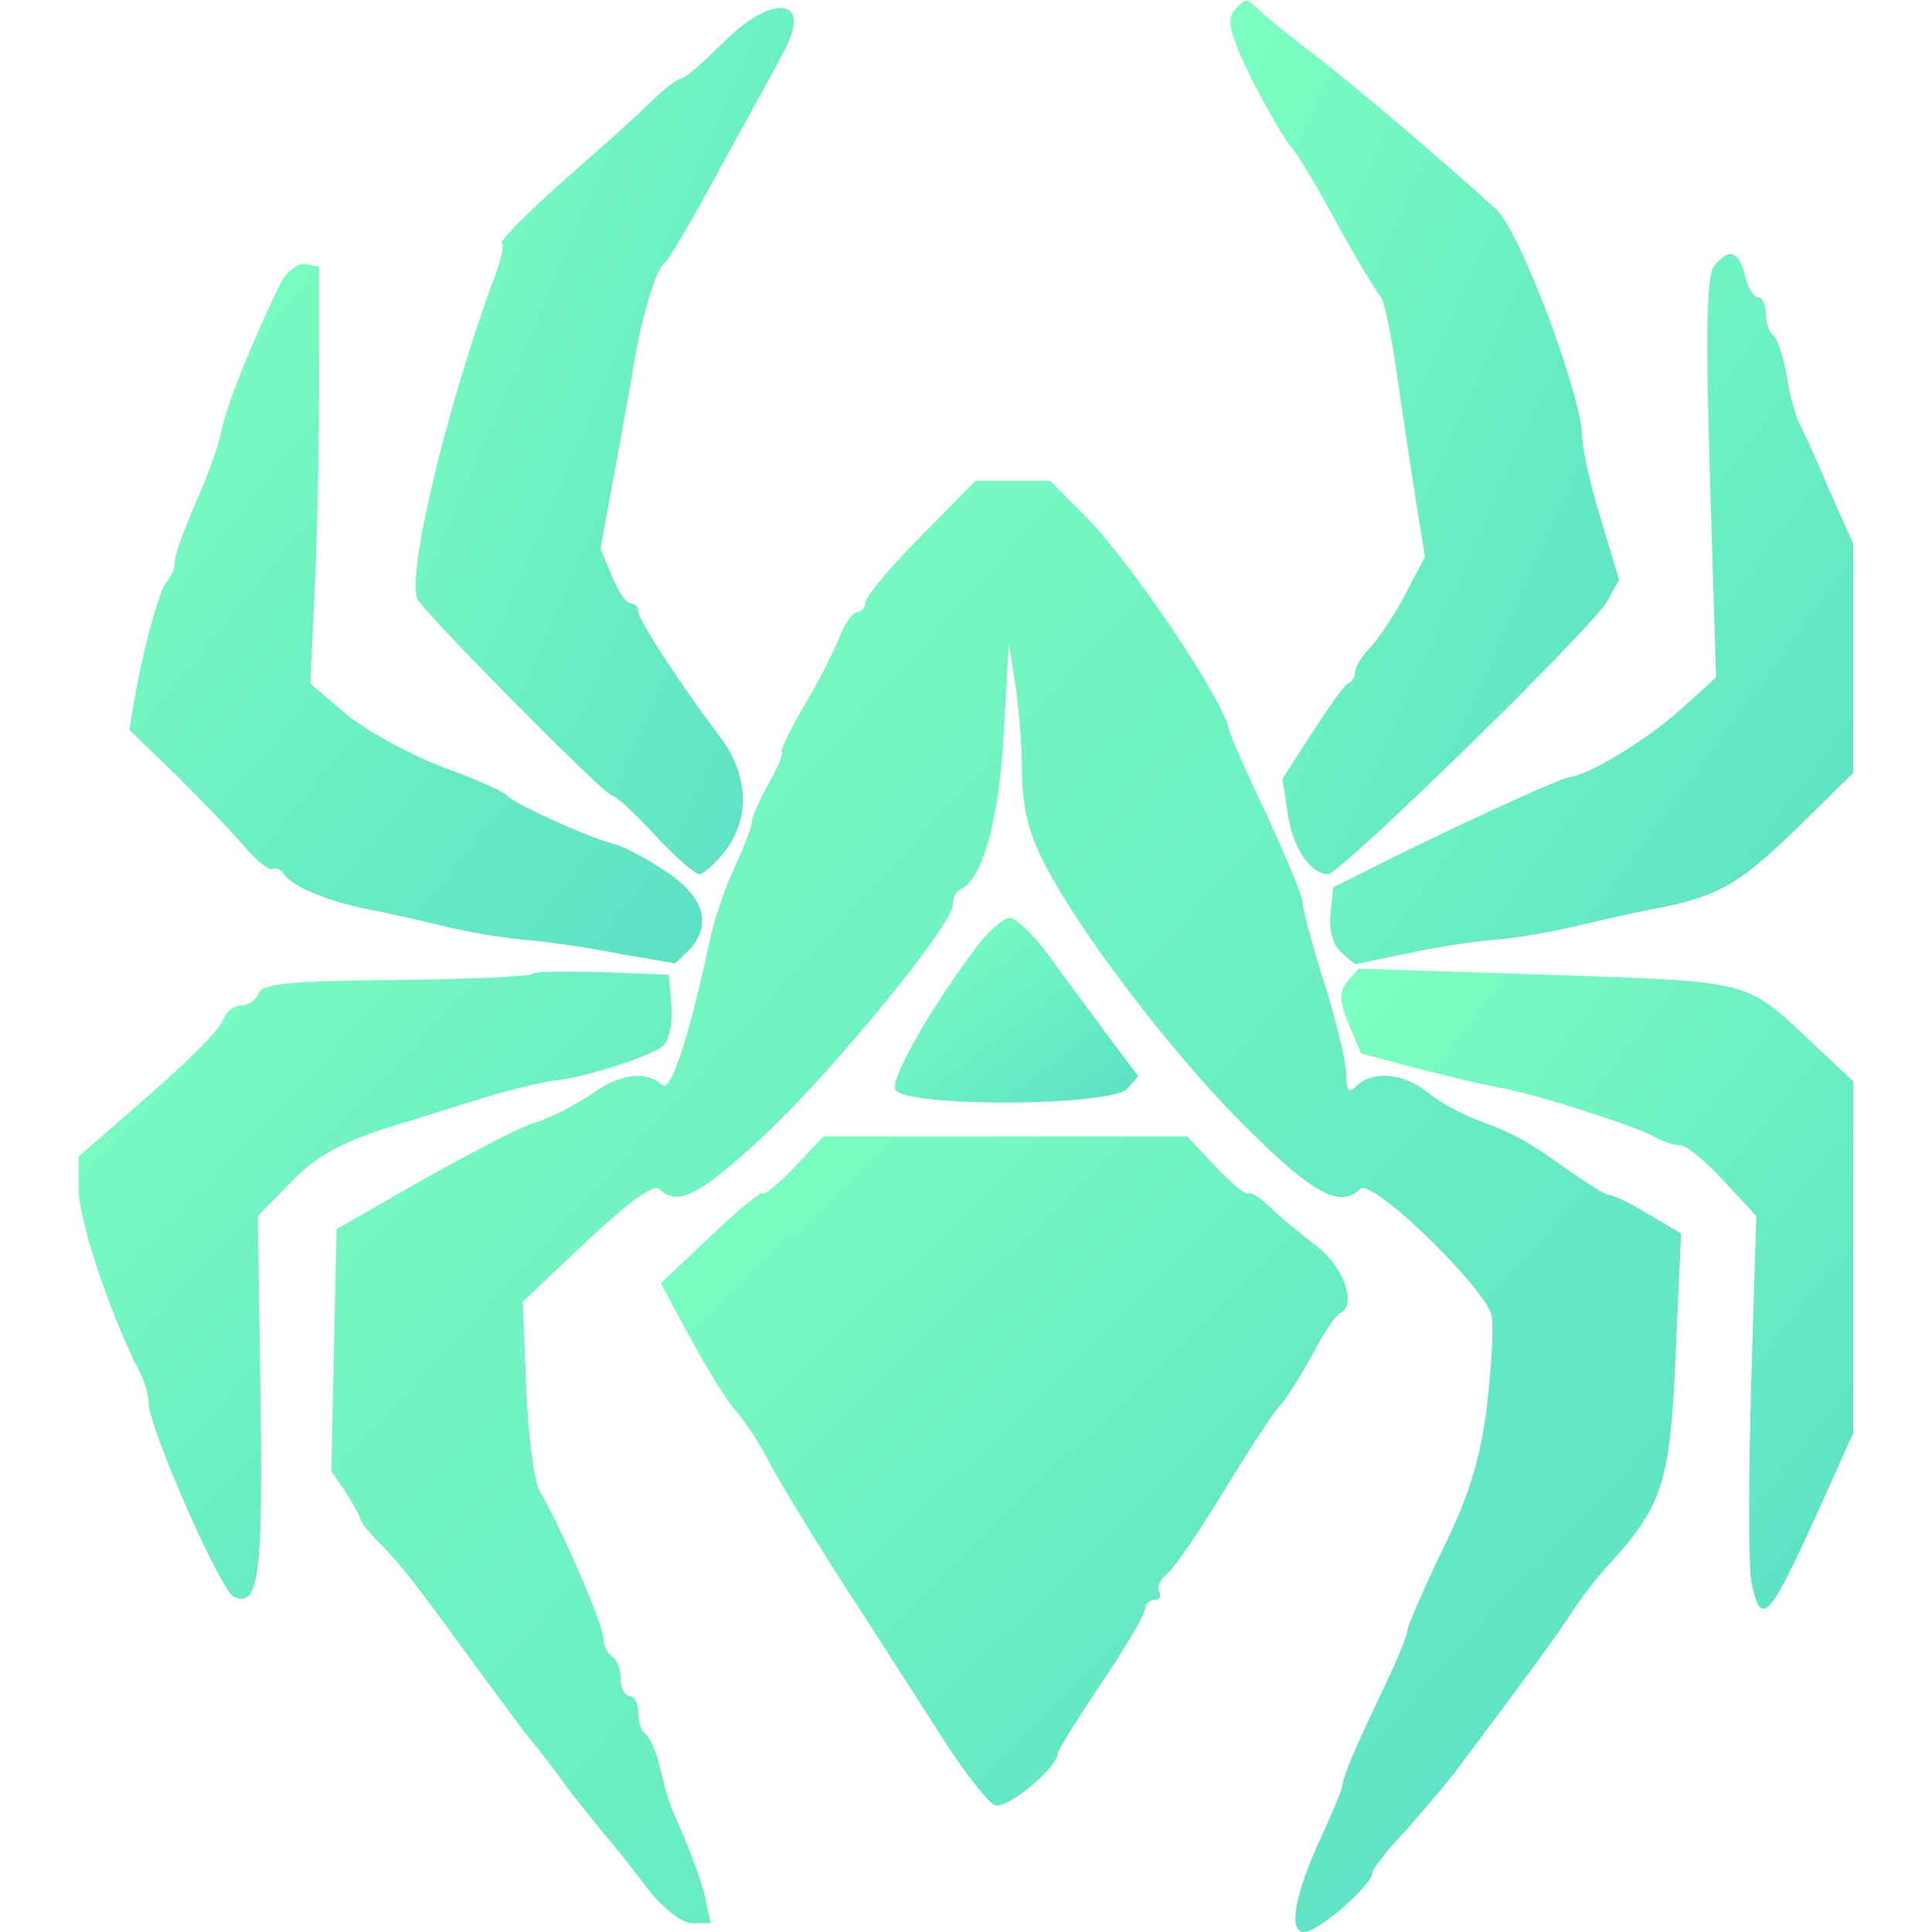
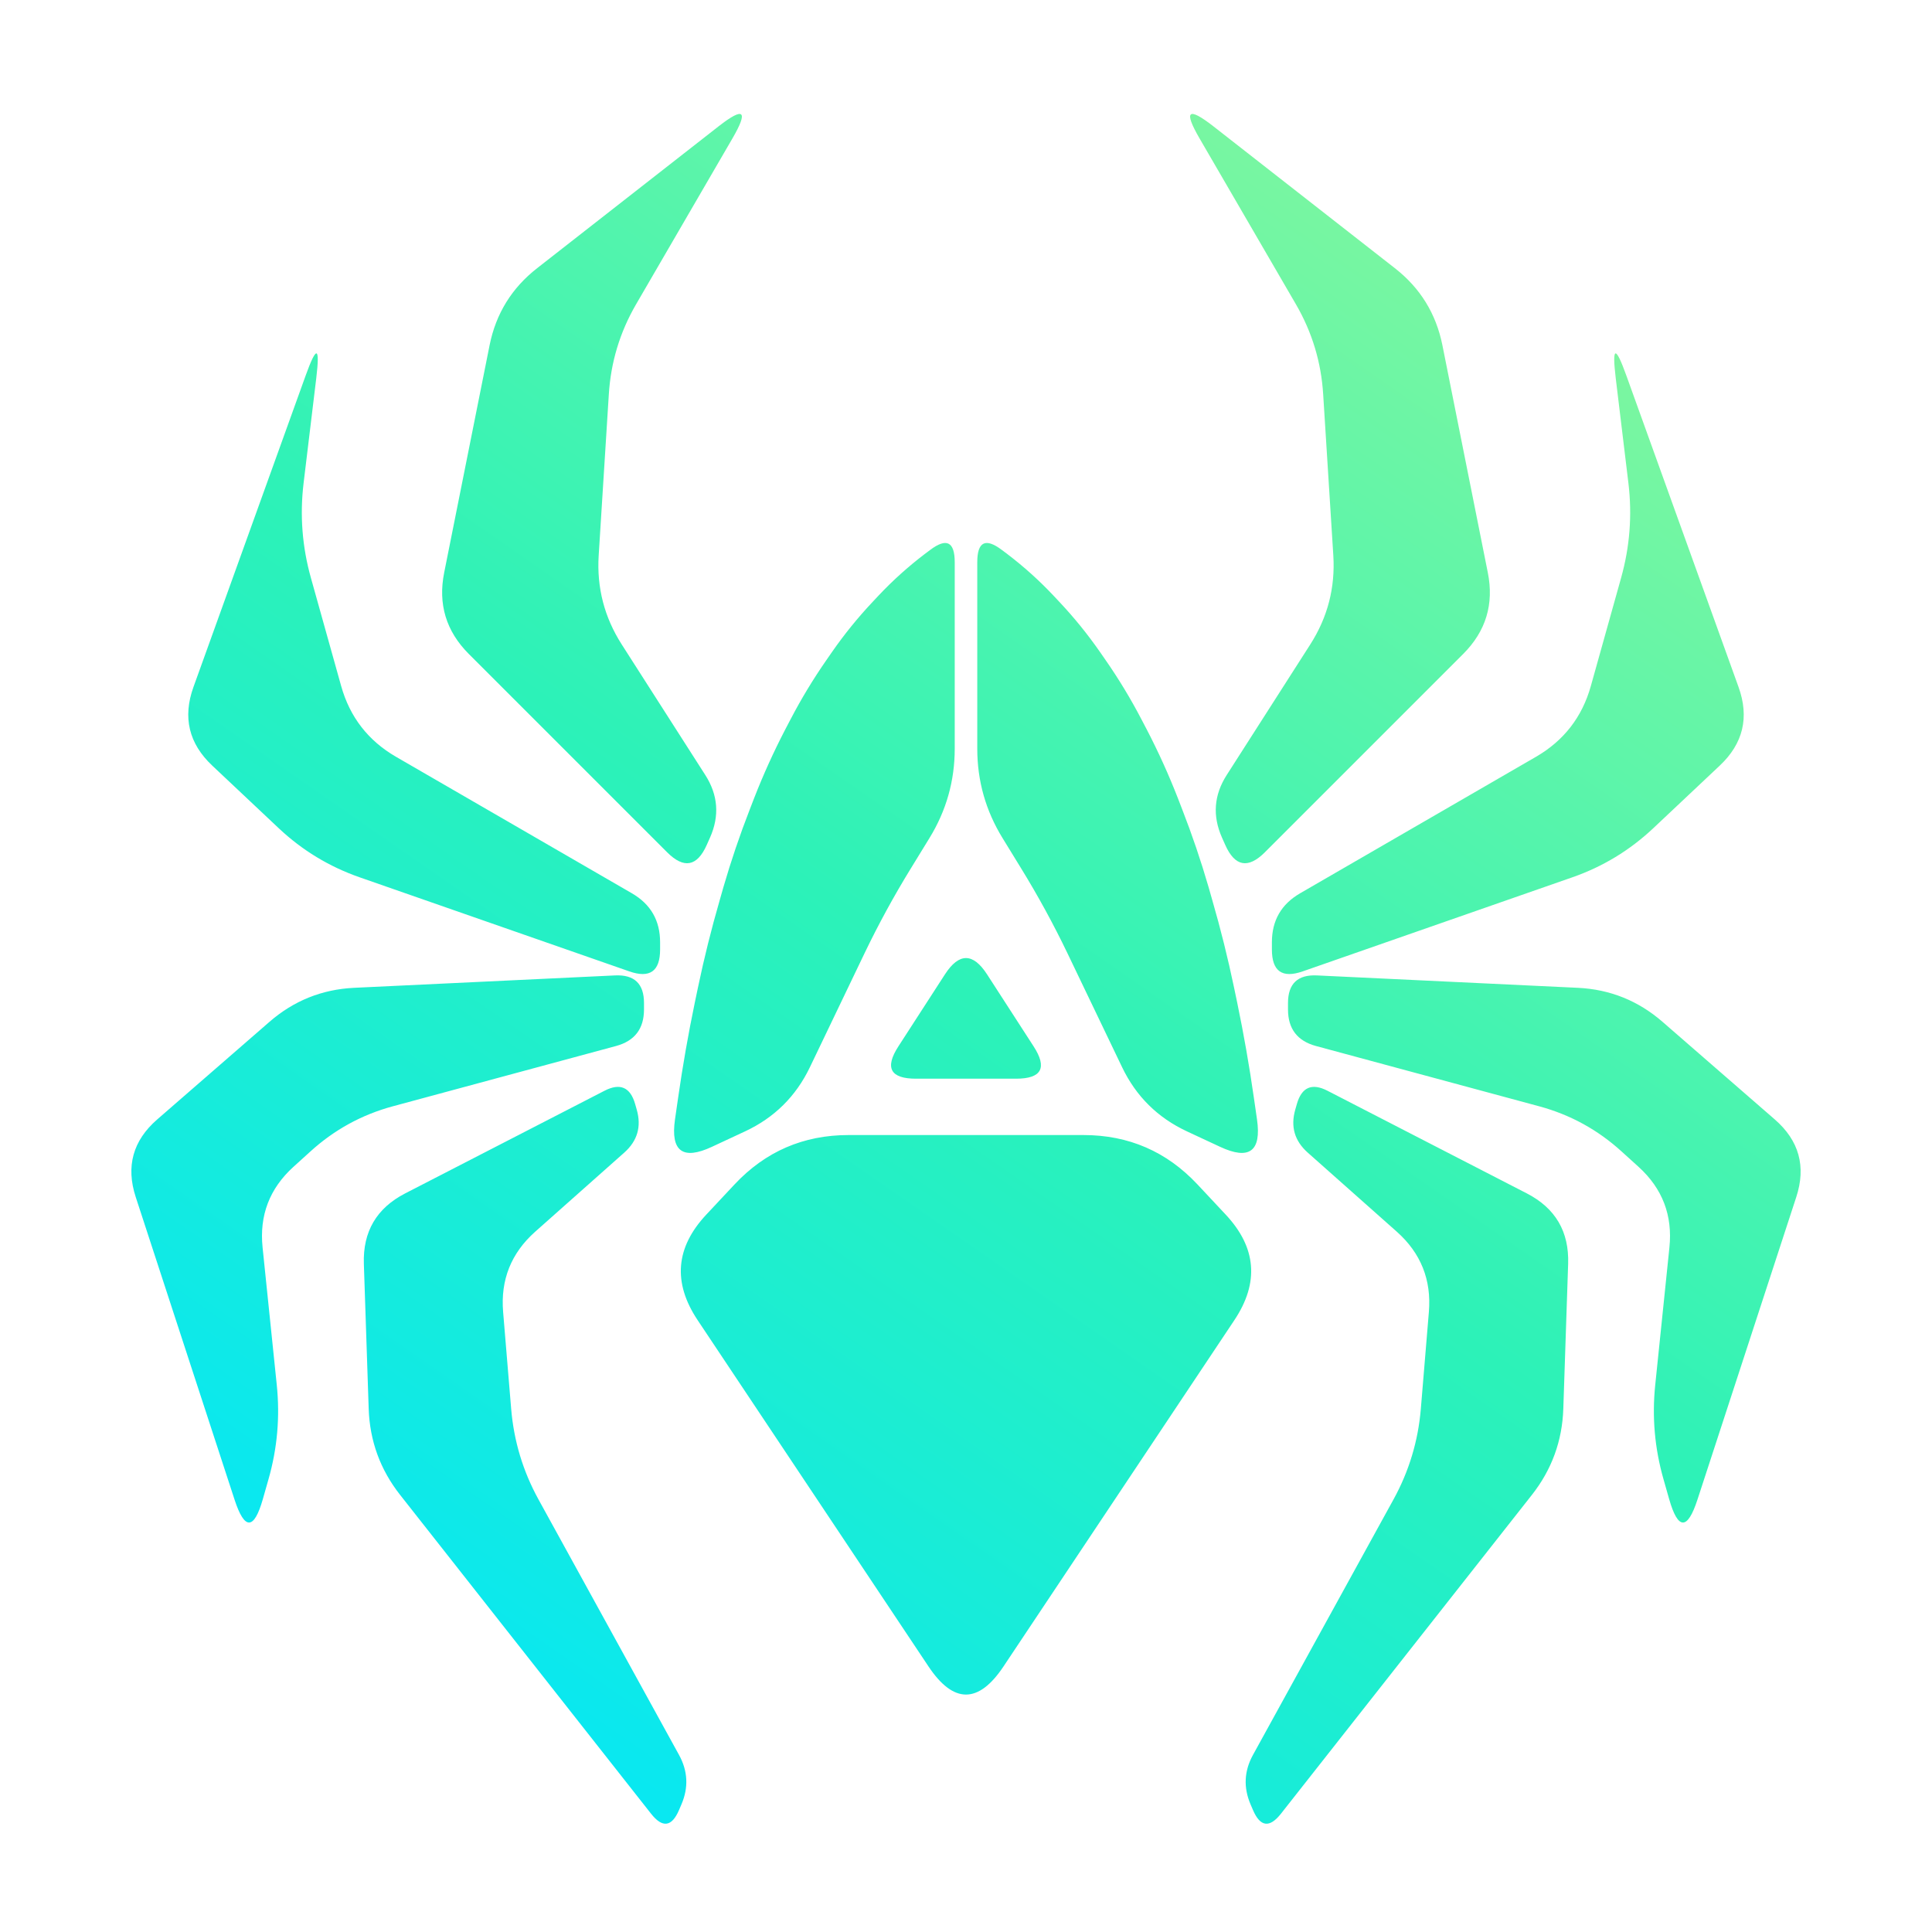
- <svg xmlns="http://www.w3.org/2000/svg" version="1.0" width="320pt" height="320pt" viewBox="54 94 203 221" preserveAspectRatio="xMidYMid meet">
+ <svg xmlns="http://www.w3.org/2000/svg" viewBox="40 84 240 240">
  <defs>
-     <linearGradient id="g" x1="0" y1="1" x2="1" y2="0">
-       <stop stop-color="#7dffc0" />
-       <stop offset="1" stop-color="#5ce0c6" />
+     <linearGradient id="g" x1="230" y1="96" x2="80" y2="312" gradientUnits="userSpaceOnUse">
+       <stop offset="0" stop-color="#8af79c" />
+       <stop offset="0.5" stop-color="#2cf2b8" />
+       <stop offset="1" stop-color="#00e5ff" />
    </linearGradient>
  </defs>
-   <g transform="translate(0,320) scale(0.1,-0.1)" fill="url(#g)" stroke="none">
-     <path d="M1861 2247 c-8 -10 -3 -29 21 -78 18 -35 38 -69 44 -76 7 -7 31 -47 54 -90 24 -43 46 -80 50 -83 3 -3 12 -45 19 -95 7 -49 17 -115 22 -146 l9 -56 -22 -42 c-12 -23 -30 -50 -40 -61 -10 -10 -18 -23 -18 -29 0 -5 -3 -11 -8 -13 -4 -1 -22 -27 -41 -56 l-34 -53 6 -39 c5 -39 26 -70 46 -70 14 0 304 283 320 313 l13 24 -21 70 c-12 39 -21 80 -21 92 0 47 -71 236 -98 261 -52 48 -167 146 -212 180 -25 19 -51 40 -58 47 -17 16 -17 16 -31 0z" />
-     <path d="M1276 2210 c-22 -22 -43 -40 -47 -40 -4 0 -20 -12 -36 -28 -15 -15 -61 -56 -101 -91 -39 -35 -70 -66 -68 -69 3 -2 -1 -21 -9 -41 -54 -146 -101 -342 -87 -367 11 -19 214 -224 222 -224 4 0 26 -20 49 -45 23 -25 46 -45 51 -45 5 0 18 12 29 26 30 38 27 89 -6 132 -44 58 -93 133 -93 143 0 5 -4 9 -9 9 -5 0 -14 14 -21 31 l-13 31 12 67 c7 36 17 93 23 126 11 71 28 128 39 135 4 3 33 52 64 110 32 58 64 116 71 130 35 63 -12 69 -70 10z" />
-     <path d="M2411 1956 c-9 -11 -10 -74 -5 -243 l7 -228 -41 -37 c-38 -34 -103 -74 -127 -77 -12 -2 -128 -55 -210 -96 l-60 -30 -3 -31 c-2 -19 3 -36 13 -44 l15 -13 58 12 c31 7 77 14 102 16 25 2 65 9 90 15 25 6 65 15 90 20 75 14 99 28 166 93 l64 63 0 131 0 131 -26 58 c-14 33 -29 67 -34 76 -5 9 -13 35 -16 58 -4 22 -11 43 -15 46 -5 3 -9 14 -9 25 0 10 -4 19 -9 19 -5 0 -12 11 -15 25 -7 28 -18 32 -35 11z" />
-     <path d="M772 1938 c-32 -65 -64 -144 -69 -172 -3 -17 -17 -54 -30 -83 -12 -28 -23 -58 -23 -65 0 -8 -4 -18 -9 -23 -9 -10 -28 -80 -38 -140 l-5 -30 54 -52 c29 -29 64 -65 78 -82 14 -16 28 -27 32 -25 4 2 10 -1 13 -6 9 -14 49 -31 100 -41 22 -4 60 -13 85 -19 25 -6 65 -13 90 -15 25 -2 74 -9 108 -16 l64 -11 14 13 c29 29 21 61 -21 90 -22 15 -51 31 -64 34 -28 7 -114 46 -121 55 -3 4 -36 19 -75 33 -38 15 -88 42 -110 61 l-40 34 5 108 c3 60 5 167 5 239 l0 130 -16 3 c-8 1 -20 -8 -27 -20z" />
-     <path d="M1503 1646 c-35 -35 -63 -69 -63 -75 0 -6 -4 -11 -9 -11 -5 0 -14 -12 -20 -27 -6 -16 -24 -52 -41 -80 -17 -29 -28 -53 -26 -53 3 0 -3 -16 -14 -35 -11 -20 -20 -40 -20 -45 0 -6 -9 -29 -20 -53 -11 -23 -24 -62 -29 -87 -24 -111 -44 -171 -54 -161 -16 16 -46 13 -75 -7 -23 -16 -53 -31 -72 -37 -15 -4 -84 -40 -150 -78 l-75 -43 -3 -138 -3 -139 16 -23 c8 -13 16 -27 17 -31 1 -5 11 -17 23 -29 22 -22 39 -43 112 -144 27 -36 53 -72 60 -80 7 -8 26 -33 42 -55 17 -22 37 -47 44 -55 7 -8 28 -34 46 -58 19 -25 41 -42 53 -42 l21 0 -6 28 c-3 15 -14 45 -23 67 -21 48 -19 43 -29 83 -4 18 -12 35 -16 38 -5 3 -9 14 -9 25 0 10 -4 19 -10 19 -5 0 -10 9 -10 19 0 11 -4 23 -10 26 -5 3 -10 13 -10 22 0 14 -47 124 -73 168 -6 11 -13 64 -15 118 l-4 98 73 69 c48 45 77 66 83 60 21 -21 47 -7 121 62 79 74 215 241 215 263 0 8 3 15 8 17 25 11 44 75 50 175 l6 108 7 -45 c4 -25 8 -71 8 -104 1 -43 8 -71 29 -110 44 -83 155 -226 235 -303 71 -70 101 -85 123 -63 13 13 141 -111 150 -144 3 -12 0 -59 -5 -104 -8 -63 -21 -104 -51 -165 -22 -46 -40 -87 -40 -92 0 -5 -13 -37 -29 -70 -32 -67 -44 -95 -46 -110 -1 -5 -12 -31 -24 -57 -30 -65 -38 -108 -19 -108 16 0 78 54 78 68 0 4 17 26 38 48 20 23 45 52 55 65 79 105 122 164 138 189 9 14 27 37 40 51 62 68 70 95 76 246 l6 132 -39 23 c-21 13 -41 22 -44 21 -3 0 -25 14 -50 31 -38 28 -62 41 -90 51 -25 9 -49 21 -69 37 -27 21 -62 23 -79 6 -9 -9 -12 -7 -12 13 0 13 -11 60 -25 104 -14 44 -25 86 -25 93 0 7 -19 52 -41 100 -23 48 -42 91 -43 97 -6 34 -111 190 -163 243 l-42 42 -42 0 -43 0 -63 -64z" />
-     <path d="M1568 1178 c-53 -70 -99 -151 -94 -164 8 -21 248 -20 266 1 l12 14 -36 48 c-19 26 -50 67 -67 91 -17 23 -37 42 -44 42 -7 0 -24 -15 -37 -32z" />
-     <path d="M1059 1146 c-3 -3 -73 -6 -156 -7 -120 -1 -153 -4 -157 -15 -3 -8 -12 -14 -20 -14 -8 0 -18 -8 -21 -17 -3 -10 -42 -49 -86 -87 l-79 -69 0 -37 c0 -36 36 -144 71 -212 5 -10 9 -24 9 -33 0 -27 83 -217 98 -222 28 -11 33 24 30 229 l-3 207 38 39 c28 29 57 45 110 62 40 12 83 26 97 30 30 10 81 23 95 24 37 4 116 30 125 41 6 8 10 29 8 47 l-3 33 -75 3 c-42 1 -78 1 -81 -2z" />
-     <path d="M1991 1137 c-9 -12 -9 -22 2 -49 l14 -33 64 -17 c35 -9 80 -20 99 -23 41 -8 147 -42 172 -55 10 -6 23 -10 30 -10 7 0 29 -18 50 -41 l37 -40 -6 -198 c-3 -109 -3 -210 1 -224 12 -51 20 -40 90 116 l26 58 0 201 0 201 -47 44 c-77 73 -68 70 -304 78 l-215 7 -13 -15z" />
-     <path d="M1359 925 c-18 -19 -35 -33 -37 -30 -2 2 -29 -20 -60 -50 l-56 -53 34 -63 c19 -35 42 -73 52 -83 9 -11 26 -35 36 -55 10 -20 46 -79 79 -131 34 -52 85 -132 114 -177 28 -45 59 -85 67 -88 14 -5 72 43 72 60 0 3 23 39 50 80 28 41 50 79 50 85 0 5 5 10 11 10 5 0 8 4 5 9 -3 5 1 14 9 21 9 7 38 50 66 96 28 46 56 89 63 96 7 7 23 33 37 58 13 25 27 46 32 48 19 9 5 51 -25 75 -18 14 -43 34 -54 45 -12 12 -24 19 -26 17 -2 -3 -19 11 -37 30 l-33 35 -208 0 -208 0 -33 -35z" />
-   </g>
+   <path fill="url(#g)" d="M129.27,99.69 L106.73,117.31 Q102.00,121.00 100.82,126.88 L95.18,155.12 Q94.00,161.00 98.24,165.24 L122.87,189.87 Q126.00,193.00 127.80,188.95 L128.20,188.05 Q130.00,184.00 127.61,180.27 L117.23,164.05 Q114.00,159.00 114.37,153.01 L115.63,132.99 Q116.00,127.00 119.01,121.81 L130.99,101.19 Q134.00,96.00 129.27,99.69 Z M204.37,132.99 L205.63,153.01 Q206.00,159.00 202.77,164.05 L192.39,180.27 Q190.00,184.00 191.80,188.05 L192.20,188.95 Q194.00,193.00 197.13,189.87 L221.76,165.24 Q226.00,161.00 224.82,155.12 L219.18,126.88 Q218.00,121.00 213.27,117.31 L190.73,99.69 Q186.00,96.00 189.01,101.19 L200.99,121.81 Q204.00,127.00 204.37,132.99 Z M77.97,130.65 L64.03,169.35 Q62.00,175.00 66.37,179.11 L74.63,186.89 Q79.00,191.00 84.67,192.98 L118.18,204.67 Q122.00,206.00 122.00,201.95 L122.00,201.05 Q122.00,197.00 118.50,194.97 L89.19,178.01 Q84.00,175.00 82.38,169.22 L78.62,155.78 Q77.00,150.00 77.71,144.04 L79.29,130.96 Q80.00,125.00 77.97,130.65 Z M241.38,155.78 L237.62,169.22 Q236.00,175.00 230.81,178.01 L201.50,194.97 Q198.00,197.00 198.00,201.05 L198.00,201.95 Q198.00,206.00 201.82,204.67 L235.33,192.98 Q241.00,191.00 245.37,186.89 L253.63,179.11 Q258.00,175.00 255.97,169.35 L242.03,130.65 Q240.00,125.00 240.71,130.96 L242.29,144.04 Q243.00,150.00 241.38,155.78 Z M116.40,205.17 L83.99,206.71 Q78.00,207.00 73.47,210.94 L59.53,223.06 Q55.00,227.00 56.86,232.70 L69.14,270.30 Q71.00,276.00 72.65,270.23 L73.35,267.77 Q75.00,262.00 74.38,256.03 L72.62,238.97 Q72.00,233.00 76.44,228.96 L78.56,227.04 Q83.00,223.00 88.79,221.43 L116.52,213.94 Q120.00,213.00 120.00,209.40 L120.00,208.60 Q120.00,205.00 116.40,205.17 Z M203.48,213.94 L231.21,221.43 Q237.00,223.00 241.44,227.04 L243.56,228.96 Q248.00,233.00 247.38,238.97 L245.62,256.03 Q245.00,262.00 246.65,267.77 L247.35,270.23 Q249.00,276.00 250.86,270.30 L263.14,232.70 Q265.00,227.00 260.47,223.06 L246.53,210.94 Q242.00,207.00 236.01,206.71 L203.60,205.17 Q200.00,205.00 200.00,208.60 L200.00,209.40 Q200.00,213.00 203.48,213.94 Z M115.09,219.50 L90.33,232.25 Q85.00,235.00 85.20,241.00 L85.80,259.00 Q86.00,265.00 89.71,269.71 L120.88,309.31 Q123.00,312.00 124.35,308.85 L124.65,308.15 Q126.00,305.00 124.35,302.00 L106.89,270.26 Q104.00,265.00 103.50,259.02 L102.50,246.98 Q102.00,241.00 106.48,237.01 L117.55,227.18 Q120.00,225.00 119.10,221.85 L118.90,221.15 Q118.00,218.00 115.09,219.50 Z M202.45,227.18 L213.52,237.01 Q218.00,241.00 217.50,246.98 L216.50,259.02 Q216.00,265.00 213.11,270.26 L195.65,302.00 Q194.00,305.00 195.35,308.15 L195.65,308.85 Q197.00,312.00 199.12,309.31 L230.29,269.71 Q234.00,265.00 234.20,259.00 L234.80,241.00 Q235.00,235.00 229.67,232.25 L204.91,219.50 Q202.00,218.00 201.10,221.15 L200.90,221.85 Q200.00,225.00 202.45,227.18 Z M155.53,152.33 L154.85,152.84 Q151.79,155.17 149.15,157.97 L148.41,158.76 Q145.65,161.69 143.35,165.00 L142.65,166.01 Q140.19,169.55 138.20,173.37 L137.55,174.61 Q135.40,178.75 133.70,183.10 L133.14,184.55 Q131.29,189.30 129.87,194.19 L129.40,195.84 Q127.85,201.19 126.71,206.64 L126.31,208.55 Q125.09,214.42 124.24,220.36 L123.85,223.06 Q123.00,229.00 128.44,226.46 L132.56,224.54 Q138.00,222.00 140.60,216.59 L147.40,202.41 Q150.00,197.00 153.14,191.89 L155.46,188.11 Q158.60,183.00 158.60,177.00 L158.60,153.85 Q158.60,150.00 155.53,152.33 Z M164.54,188.11 L166.86,191.89 Q170.00,197.00 172.60,202.41 L179.40,216.59 Q182.00,222.00 187.44,224.54 L191.56,226.46 Q197.00,229.00 196.15,223.06 L195.76,220.36 Q194.91,214.42 193.69,208.55 L193.29,206.64 Q192.15,201.19 190.60,195.84 L190.13,194.19 Q188.71,189.30 186.86,184.55 L186.30,183.10 Q184.60,178.75 182.45,174.61 L181.80,173.37 Q179.81,169.55 177.35,166.01 L176.65,165.00 Q174.35,161.69 171.59,158.76 L170.85,157.97 Q168.21,155.17 165.15,152.84 L164.47,152.33 Q161.40,150.00 161.40,153.85 L161.40,177.00 Q161.40,183.00 164.54,188.11 Z M157.39,205.03 L151.61,213.97 Q149.00,218.00 153.80,218.00 L166.20,218.00 Q171.00,218.00 168.39,213.97 L162.61,205.03 Q160.00,201.00 157.39,205.03 Z M127.75,234.87 L131.25,231.13 Q137.00,225.00 145.40,225.00 L174.60,225.00 Q183.00,225.00 188.75,231.13 L192.25,234.87 Q198.00,241.00 193.34,247.99 L164.66,291.01 Q160.00,298.00 155.34,291.01 L126.66,247.99 Q122.00,241.00 127.75,234.87 Z" />
</svg>
